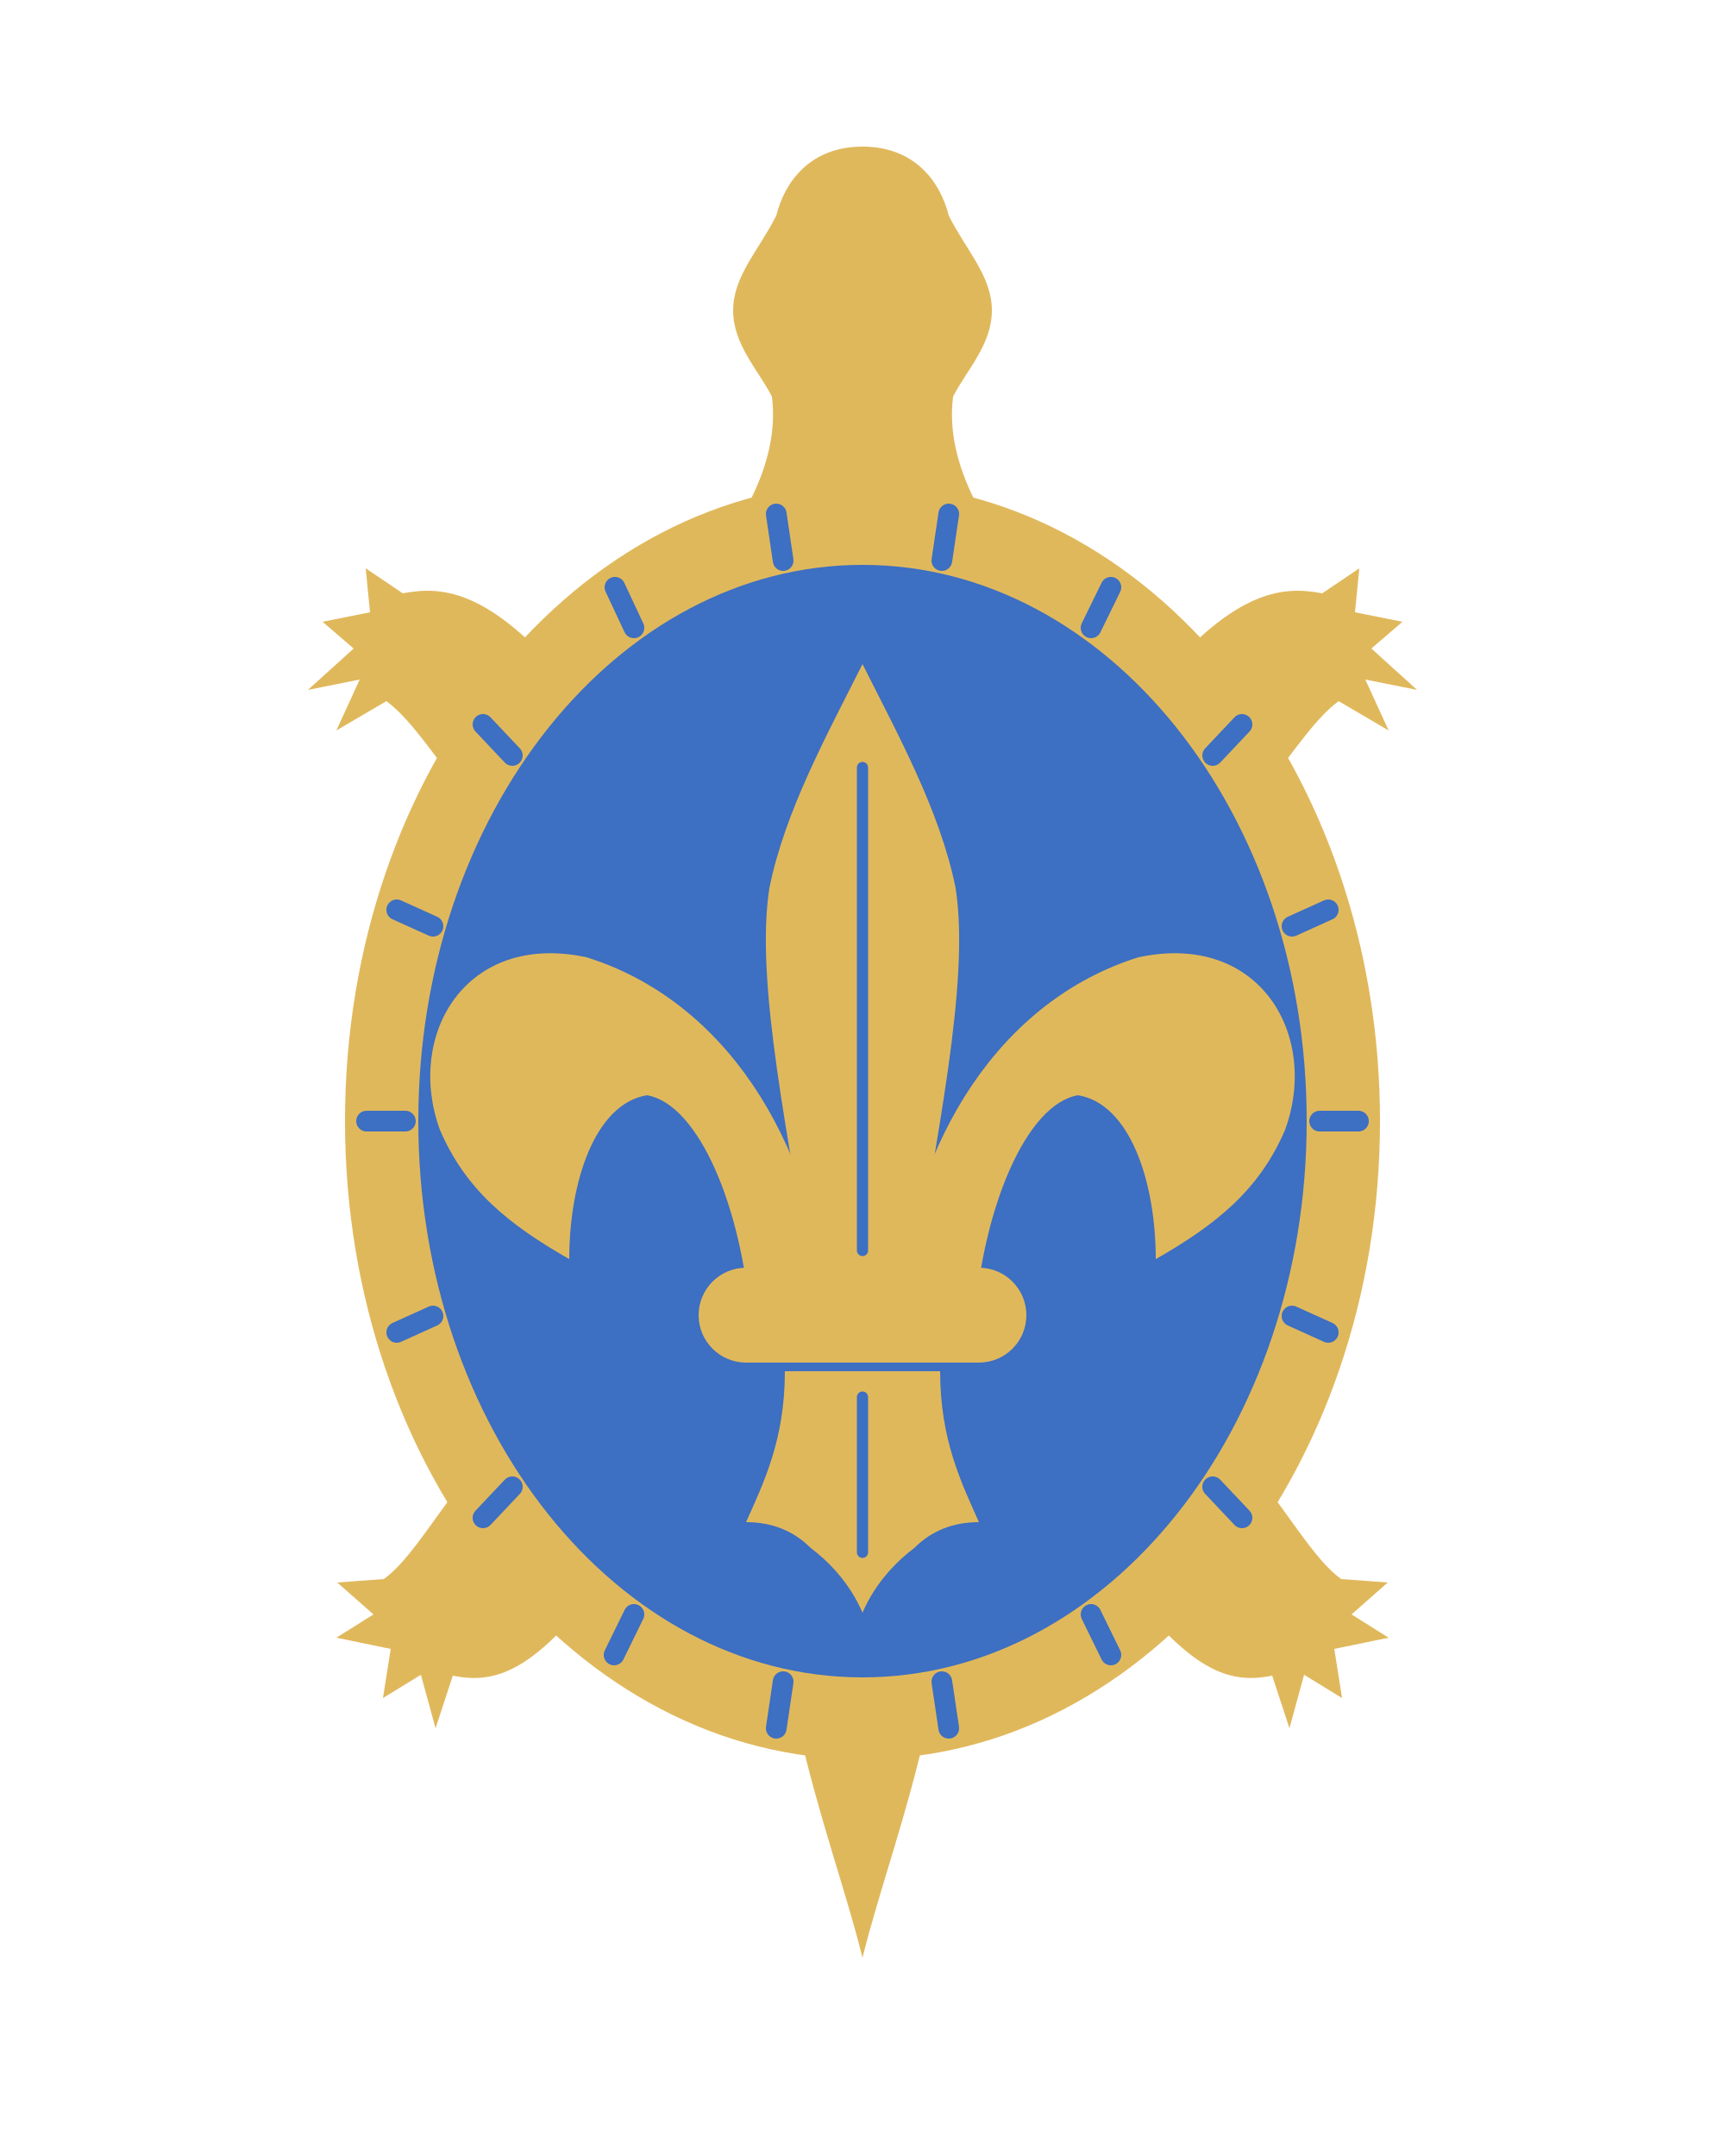
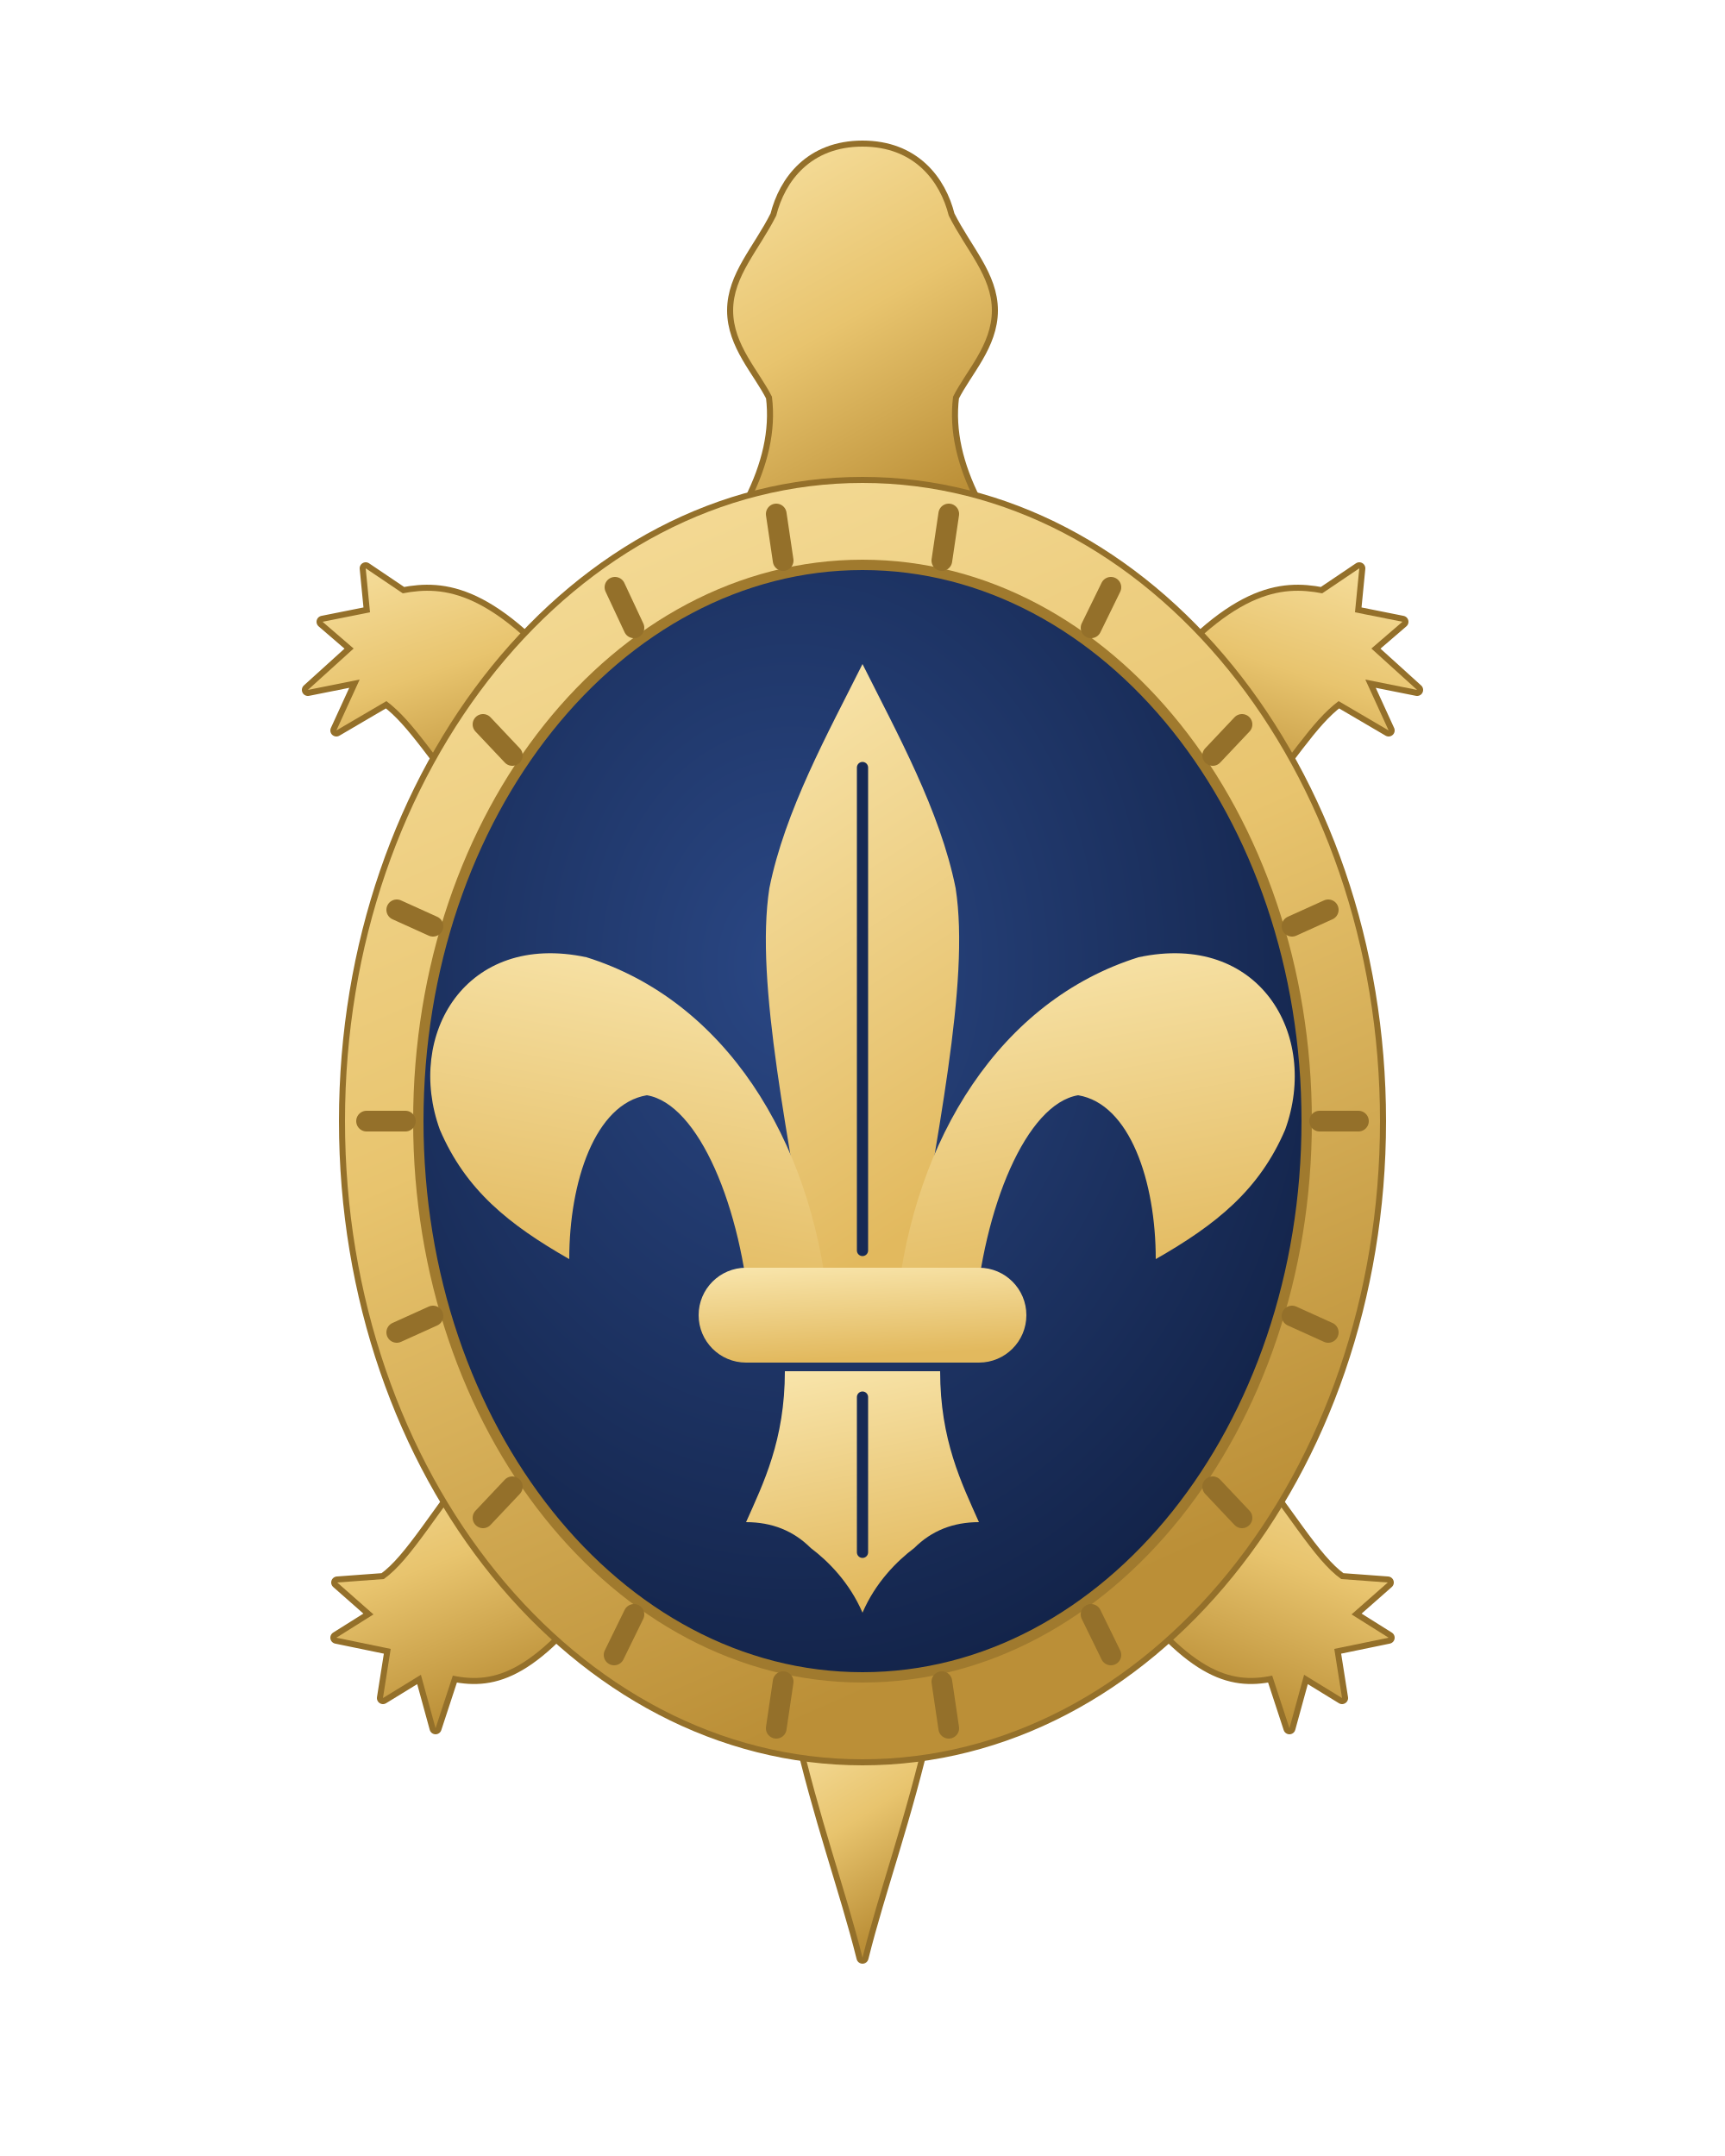
<svg xmlns="http://www.w3.org/2000/svg" viewBox="0 0 200 250" role="img" aria-labelledby="t">
-   <g fill="#e0b85c">
+   <defs>
+     <linearGradient id="gold" x1="0" y1="0" x2="0.35" y2="1">
+       <stop offset="0" stop-color="#f7e0a0" />
+       <stop offset="0.5" stop-color="#e8c46e" />
+       <stop offset="1" stop-color="#bb8f37" />
+     </linearGradient>
+     <linearGradient id="goldF" x1="0" y1="0" x2="0.2" y2="1">
+       <stop offset="0" stop-color="#f9e6ad" />
+       <stop offset="1" stop-color="#e2b95e" />
+     </linearGradient>
+     <radialGradient id="az" cx="0.42" cy="0.36" r="0.75">
+       <stop offset="0" stop-color="#2a4784" />
+       <stop offset="1" stop-color="#101f42" />
+     </radialGradient>
+   </defs>
+   <g fill="url(#gold)" stroke="#94702a" stroke-width="1.4" stroke-linejoin="round" paint-order="stroke">
    <path d="M100 17 C106 17 109 21 110 25 C112 29 115 32 115 36 C115 40 112 43 110.5 46 C110 50 111 54 113 58 L113 66 L87 66 L87 58 C89 54 90 50 89.5 46 C88 43 85 40 85 36 C85 32 88 29 90 25 C91 21 94 17 100 17 Z" />
    <path d="M 67.2 80.8 C 57.2 68.3 51.4 67.9 46.7 68.8 L 42.4 65.9 L 42.9 71.0 L 37.4 72.1 L 41.0 75.2 L 35.7 80.0 L 41.7 78.8 L 39.0 84.7 L 44.8 81.3 C 48.0 83.7 50.3 87.8 56.6 95.5 Z" />
    <path d="M 67.2 80.8 C 57.2 68.3 51.4 67.9 46.7 68.8 L 42.4 65.9 L 42.9 71.0 L 37.4 72.1 L 41.0 75.2 L 35.7 80.0 L 41.7 78.8 L 39.0 84.7 L 44.8 81.3 C 48.0 83.7 50.3 87.8 56.6 95.5 Z" transform="translate(200 0) scale(-1 1)" />
    <path d="M 57.7 166.4 C 50.4 175.7 47.7 180.8 44.5 183.1 L 39.1 183.5 L 43.3 187.2 L 39.0 189.9 L 45.3 191.2 L 44.4 196.9 L 48.8 194.2 L 50.5 200.4 L 52.5 194.3 C 57.4 195.3 62.1 194.0 70.6 182.3 Z" />
    <path d="M 57.7 166.4 C 50.4 175.7 47.7 180.8 44.5 183.1 L 39.1 183.5 L 43.3 187.2 L 39.0 189.9 L 45.3 191.2 L 44.4 196.9 L 48.8 194.2 L 50.5 200.4 L 52.5 194.3 C 57.4 195.3 62.1 194.0 70.6 182.3 Z" transform="translate(200 0) scale(-1 1)" />
    <path d="M92.5 200 C95 211 98 219 100 227 C102 219 105 211 107.5 200 Z" />
    <ellipse cx="100" cy="130" rx="60" ry="74" />
  </g>
-   <ellipse cx="100" cy="130" rx="51.5" ry="64.5" fill="#3d6fc2" />
-   <path d="M109.2 65.0 L110.0 59.6 M126.5 72.8 L128.8 68.1 M140.6 87.6 L144.0 84.0 M149.8 107.4 L154.0 105.5 M153.0 130.0 L157.5 130.0 M149.8 152.6 L154.0 154.5 M140.6 172.4 L144.0 176.0 M126.5 187.2 L128.8 191.9 M109.2 195.0 L110.0 200.4 M90.8 195.0 L90.0 200.4 M73.5 187.2 L71.2 191.9 M59.4 172.4 L56.0 176.0 M50.2 152.6 L46.0 154.5 M47.0 130.0 L42.5 130.0 M50.2 107.4 L46.0 105.5 M59.4 87.6 L56.0 84.0 M73.5 72.8 L71.3 68.1 M90.8 65.0 L90.0 59.6" stroke="#3d6fc2" stroke-width="2.4" stroke-linecap="round" />
-   <g fill="#e0b85c">
+   <ellipse cx="100" cy="130" rx="51.5" ry="64.5" fill="url(#az)" stroke="#a07a2e" stroke-width="1.2" />
+   <path d="M109.2 65.0 L110.0 59.6 M126.5 72.8 L128.8 68.1 M140.6 87.6 L144.0 84.0 M149.8 107.4 L154.0 105.5 M153.0 130.0 L157.5 130.0 M149.8 152.6 L154.0 154.5 M140.6 172.4 L144.0 176.0 M126.5 187.2 L128.8 191.9 M109.2 195.0 L110.0 200.4 M90.8 195.0 L90.0 200.4 M73.5 187.2 L71.2 191.9 M59.4 172.4 L56.0 176.0 M50.2 152.6 L46.0 154.5 M47.0 130.0 L42.5 130.0 M50.2 107.4 L46.0 105.5 M59.4 87.6 L56.0 84.0 M73.5 72.8 L71.3 68.1 M90.8 65.0 L90.0 59.6" stroke="#94702a" stroke-width="2.4" stroke-linecap="round" />
+   <g fill="url(#goldF)">
    <path d="M100 77 C104 85 109 94 110.8 103 C112.5 114 108.5 132 105.5 151 L94.5 151 C91.5 132 87.5 114 89.2 103 C91 94 96 85 100 77 Z" />
    <path d="M104 151 C106 132 116 116 132 111 C146 108 153 120 149 131 C146 138 141 142 134 146 C134 137 131 128 125 127 C119 128 114 140 113 153 Z" />
    <path d="M104 151 C106 132 116 116 132 111 C146 108 153 120 149 131 C146 138 141 142 134 146 C134 137 131 128 125 127 C119 128 114 140 113 153 Z" transform="translate(200 0) scale(-1 1)" />
    <rect x="81" y="147" width="38" height="11" rx="5.5" />
    <path d="M91 159 C91 167 88.5 172 86.5 176.5 C89.5 176.5 92 177.5 94 179.5 C96 181 98.5 183.5 100 187 C101.5 183.5 104 181 106 179.5 C108 177.5 110.5 176.5 113.5 176.5 C111.5 172 109 167 109 159 Z" />
  </g>
-   <path d="M100 89 L100 145 M100 162 L100 180" stroke="#3d6fc2" stroke-width="1.3" stroke-linecap="round" fill="none" />
+   <path d="M100 89 L100 145 M100 162 L100 180" stroke="#172a55" stroke-width="1.3" stroke-linecap="round" fill="none" />
</svg>
